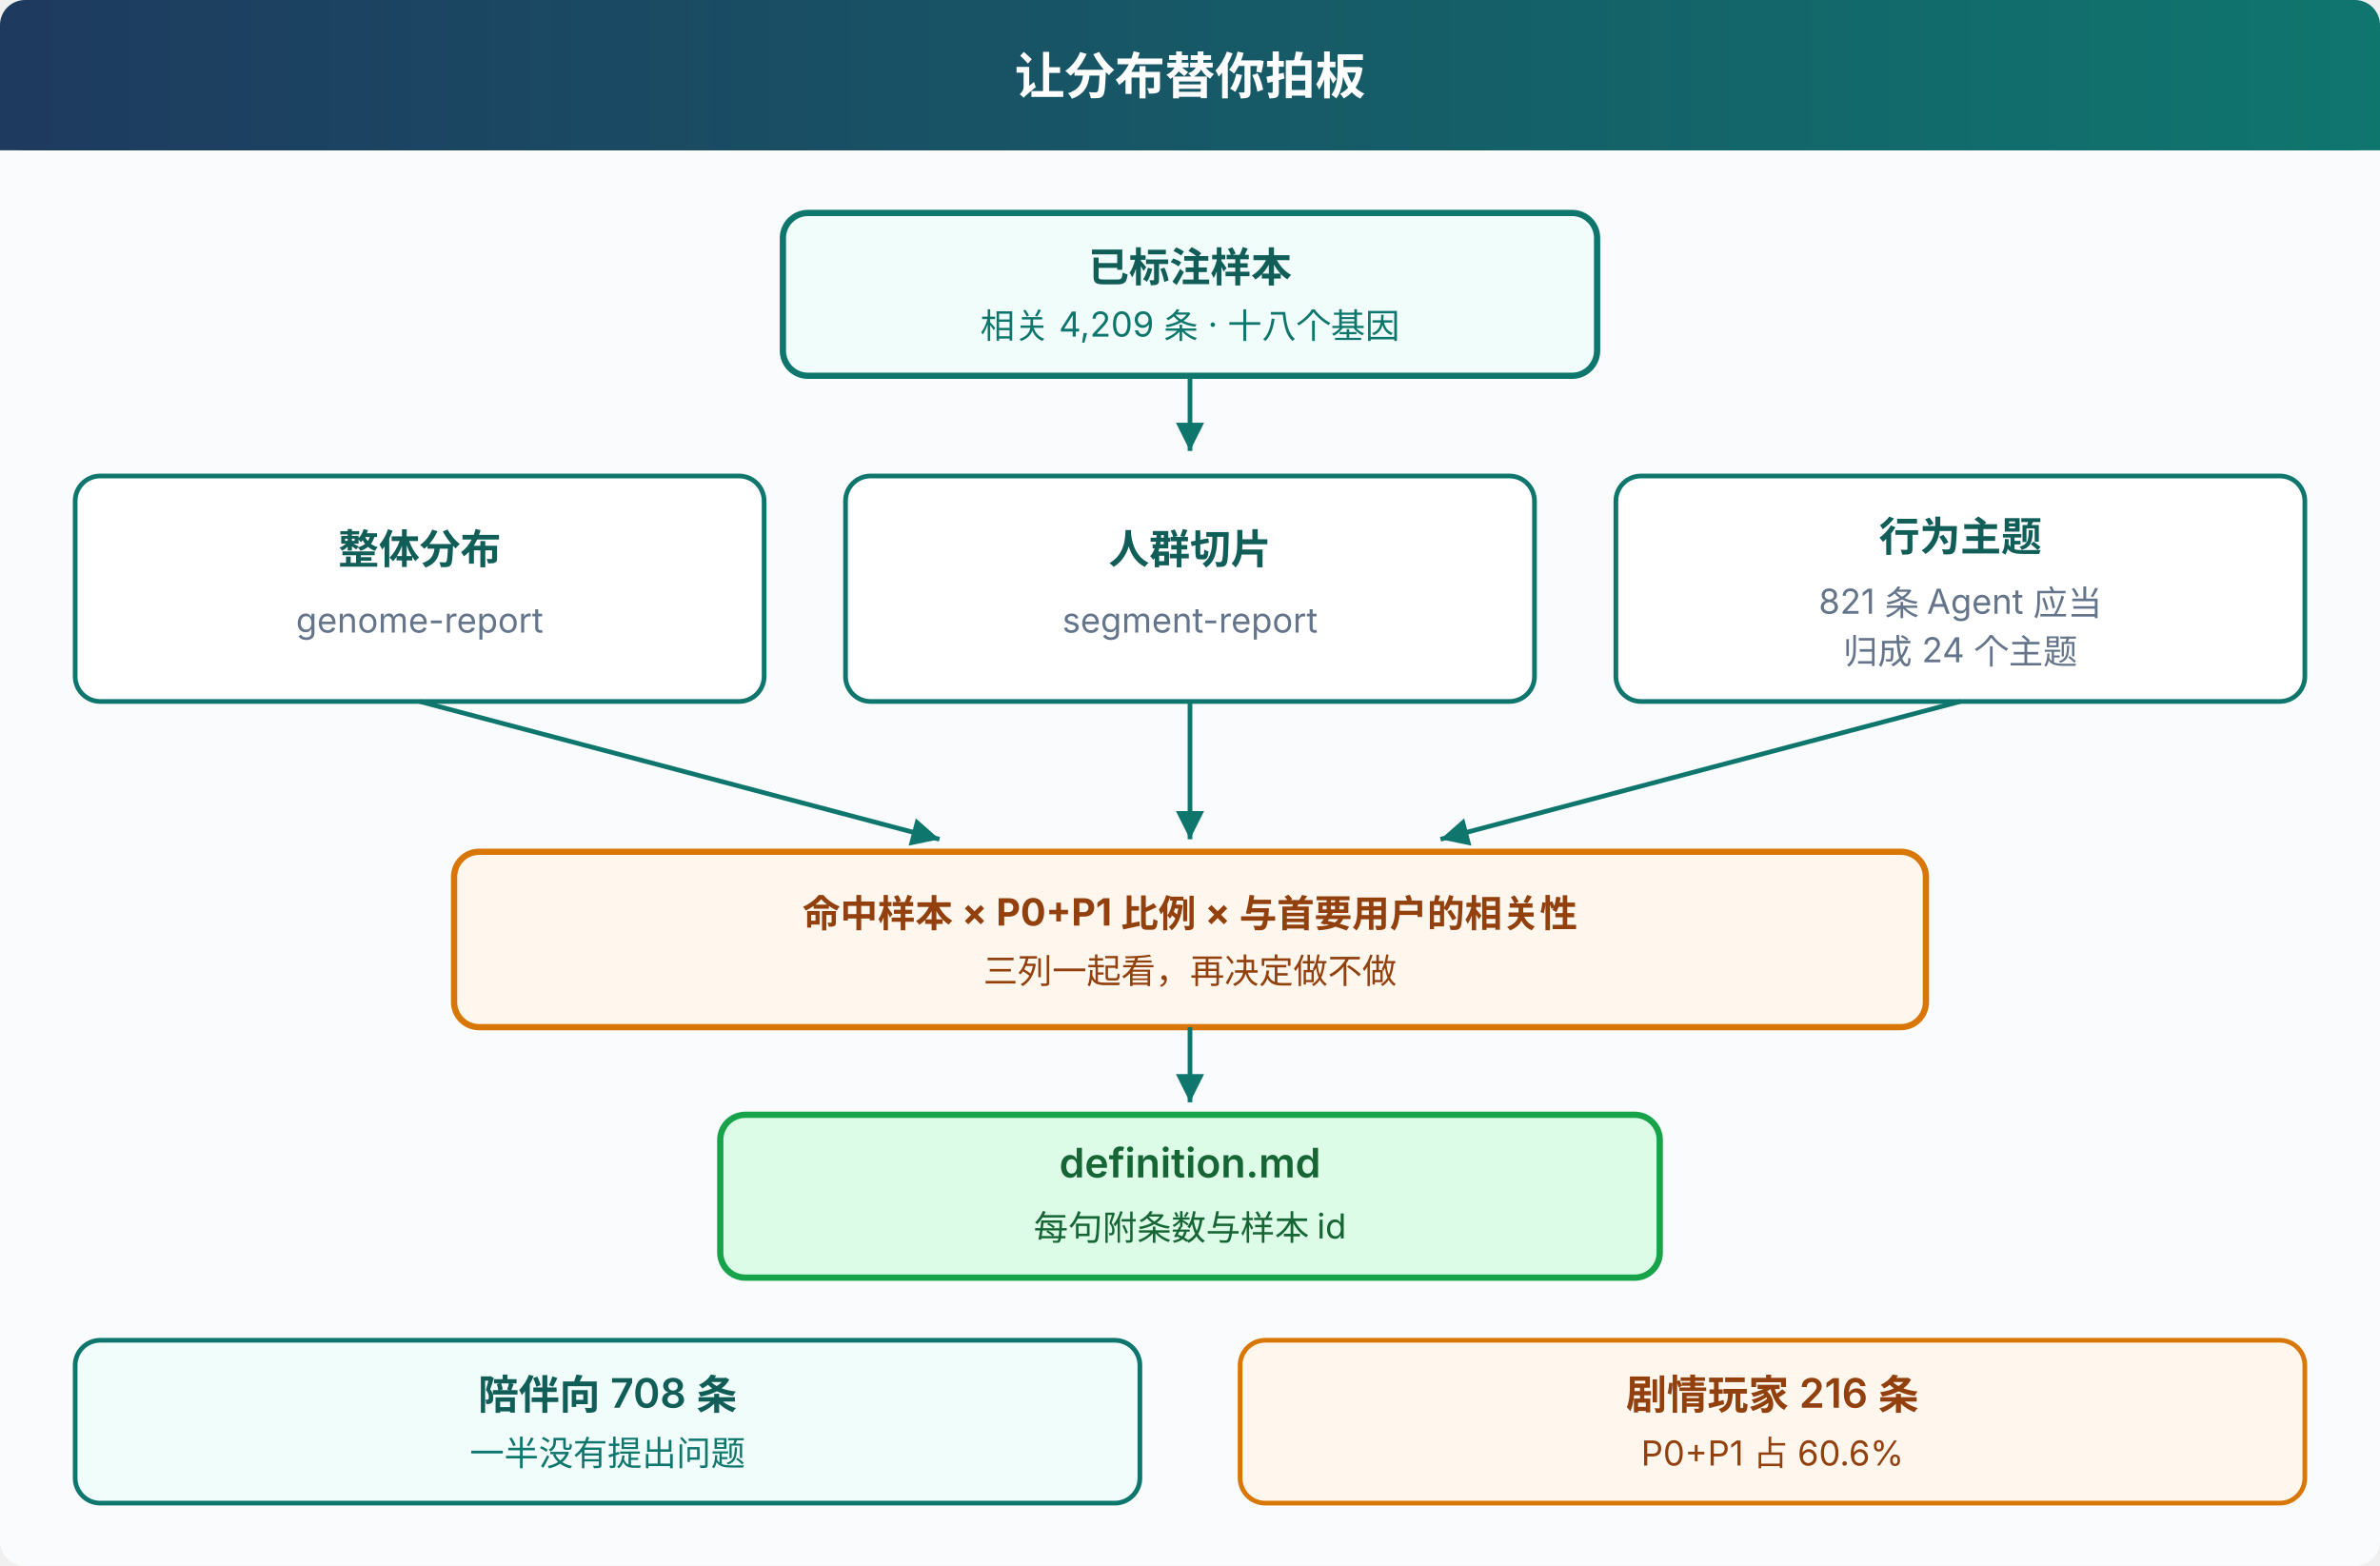
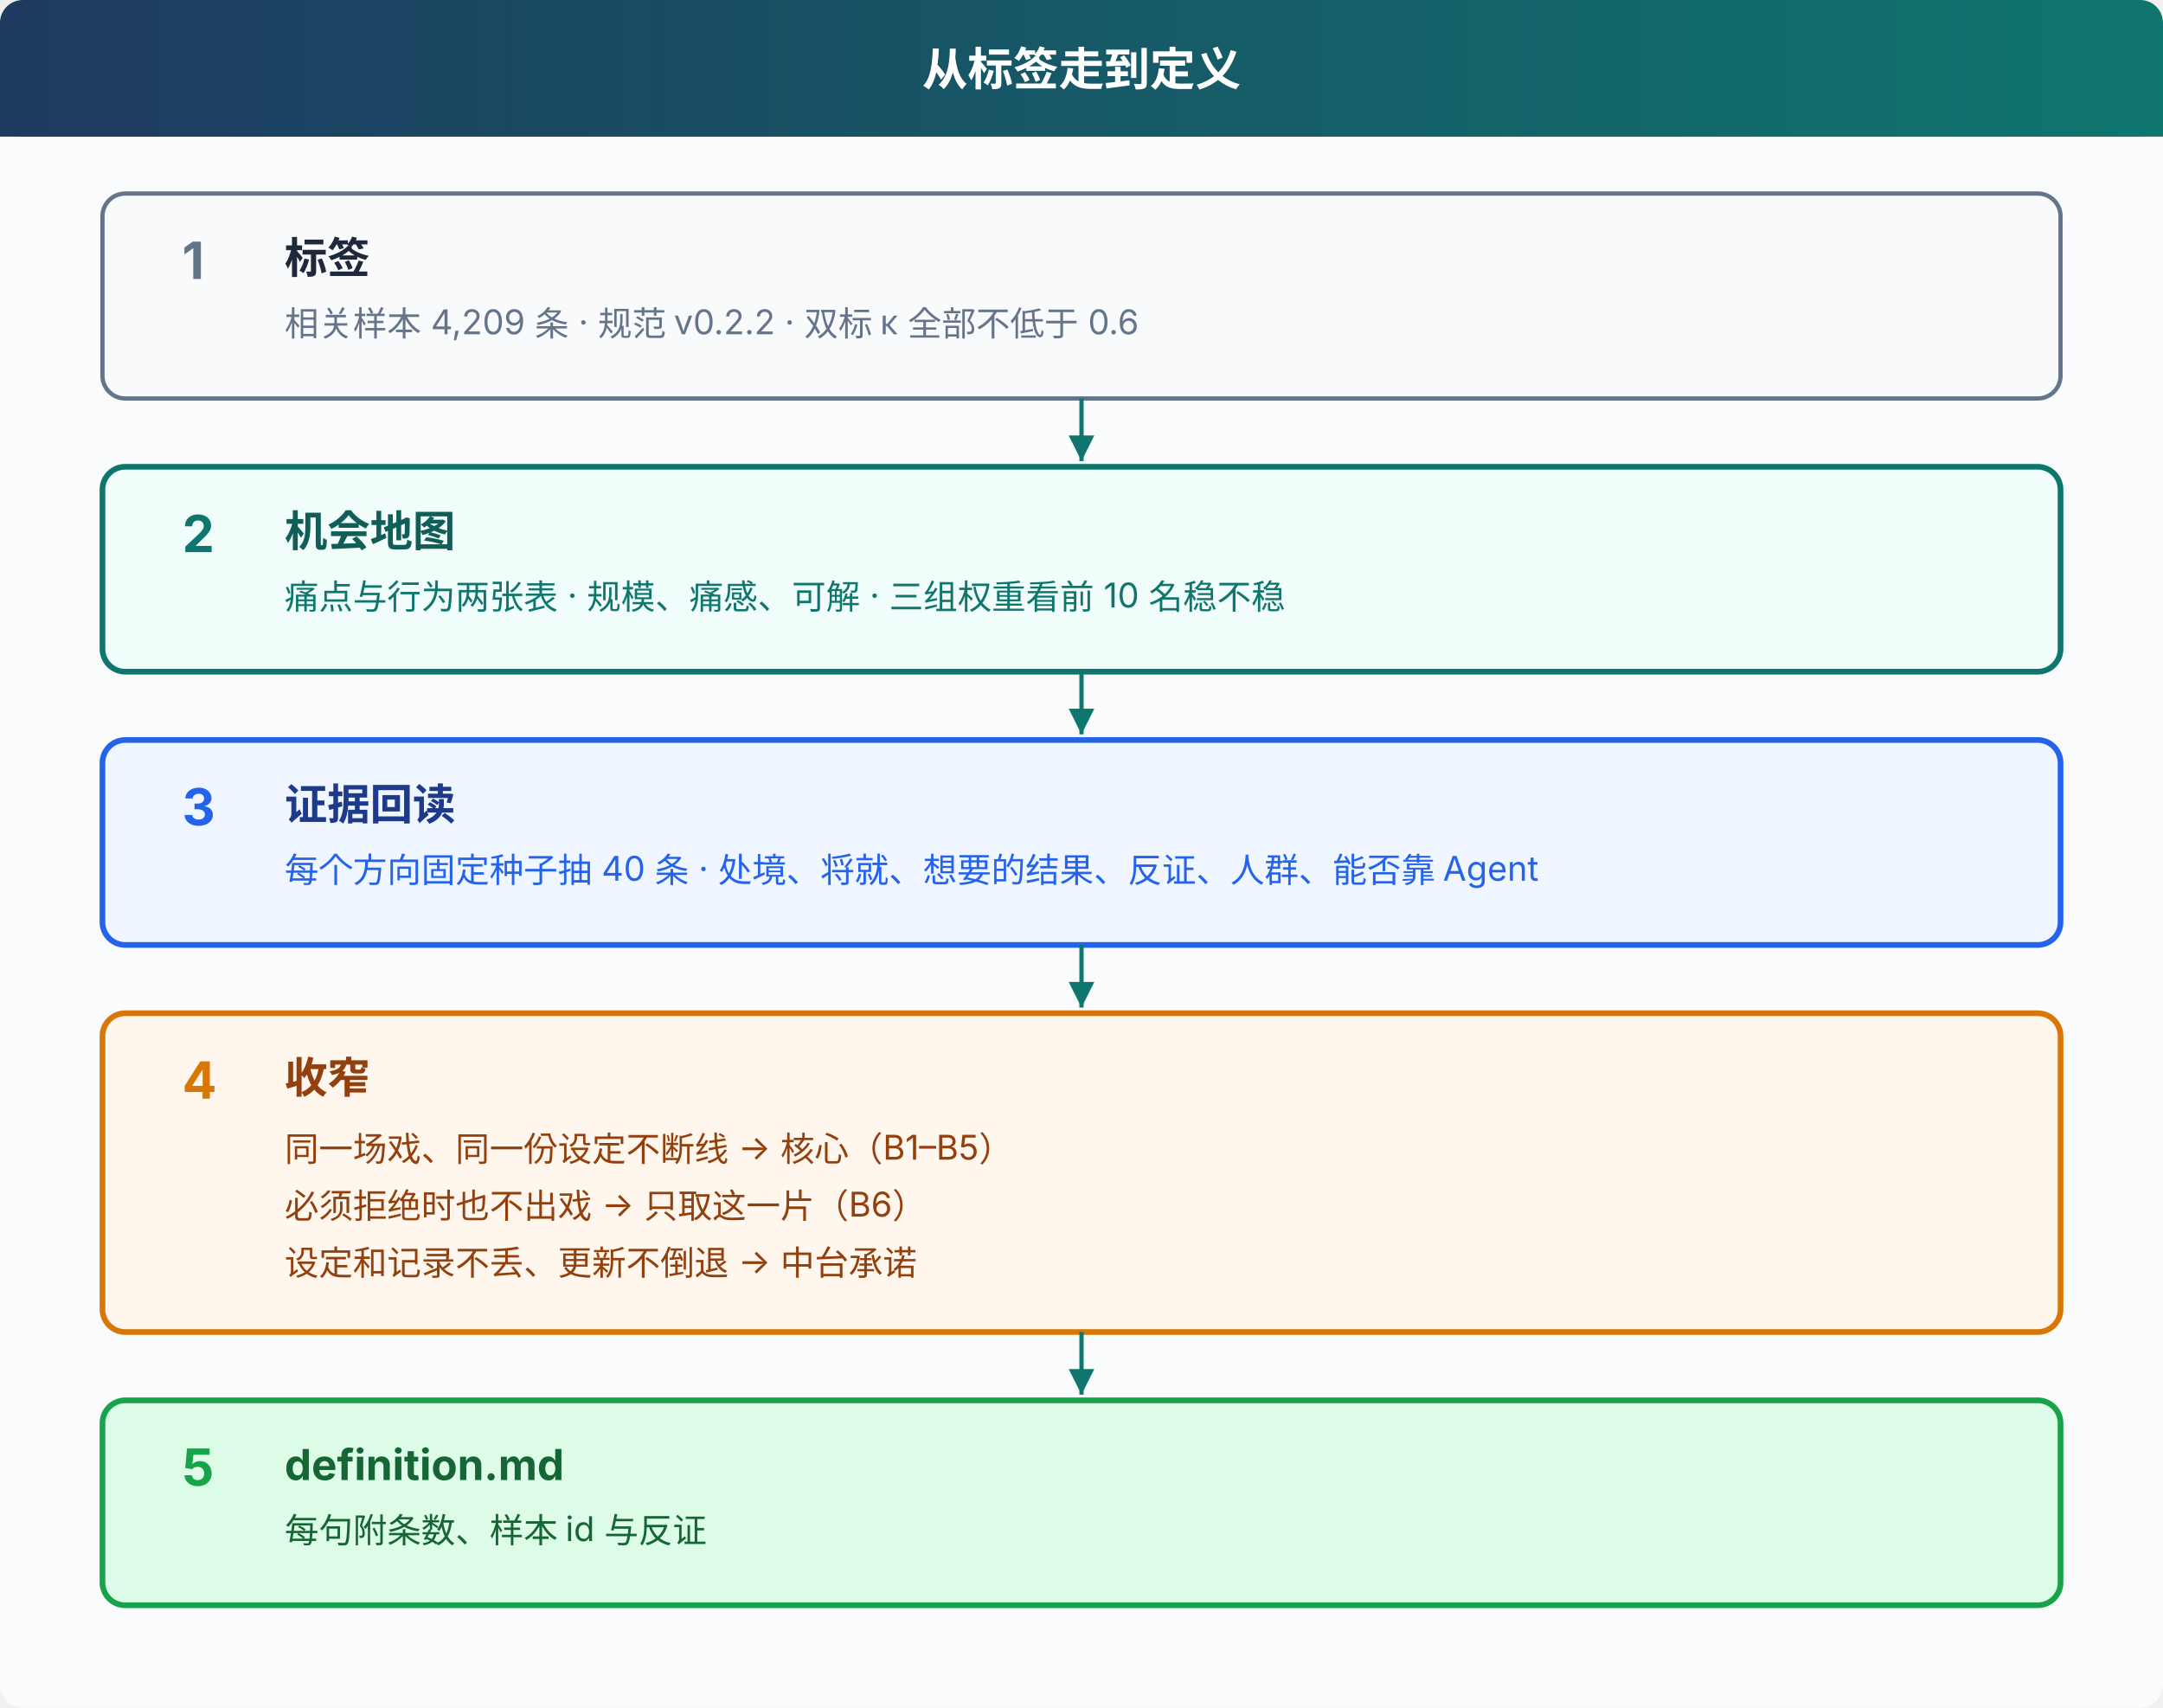
- <svg xmlns="http://www.w3.org/2000/svg" viewBox="0 0 760 500" font-family="system-ui, -apple-system, sans-serif">
+ <svg xmlns="http://www.w3.org/2000/svg" viewBox="0 0 760 600" font-family="system-ui, -apple-system, sans-serif">
  <defs>
    <linearGradient id="s06-header" x1="0" y1="0" x2="1" y2="0">
      <stop offset="0%" stop-color="#1e3a5f" />
      <stop offset="100%" stop-color="#0f766e" />
    </linearGradient>
    <marker id="s06-arrow" viewBox="0 0 10 10" refX="10" refY="5" markerWidth="6" markerHeight="6" orient="auto-start-reverse">
      <path d="M 0 0 L 10 5 L 0 10 z" fill="#0f766e" />
    </marker>
  </defs>
-   <rect width="760" height="500" fill="#fafbfc" rx="8" />
+   <rect width="760" height="600" fill="#fafbfc" rx="8" />
  <rect x="0" y="0" width="760" height="48" fill="url(#s06-header)" rx="8" />
  <rect x="0" y="40" width="760" height="8" fill="url(#s06-header)" />
-   <text x="380" y="30" fill="#fff" font-size="16" font-weight="700" text-anchor="middle">让分布替你拍板</text>
-   <rect x="250" y="68" width="260" height="52" rx="8" fill="#f0fdfa" stroke="#0f766e" stroke-width="2" />
-   <text x="380" y="90" fill="#115e59" font-size="13" font-weight="600" text-anchor="middle">已标注样本</text>
-   <text x="380" y="108" fill="#0f766e" font-size="11" text-anchor="middle">相关 4,209 条 · 十八个基因</text>
-   <line x1="380" y1="120" x2="380" y2="144" stroke="#0f766e" stroke-width="1.5" marker-end="url(#s06-arrow)" />
-   <rect x="24" y="152" width="220" height="72" rx="8" fill="#fff" stroke="#0f766e" stroke-width="1.5" />
-   <text x="134" y="180" fill="#115e59" font-size="13" font-weight="600" text-anchor="middle">整体分布</text>
-   <text x="134" y="202" fill="#64748b" font-size="11" text-anchor="middle">genome-report</text>
-   <rect x="270" y="152" width="220" height="72" rx="8" fill="#fff" stroke="#0f766e" stroke-width="1.5" />
-   <text x="380" y="180" fill="#115e59" font-size="13" font-weight="600" text-anchor="middle">人群切片</text>
-   <text x="380" y="202" fill="#64748b" font-size="11" text-anchor="middle">segment-report</text>
-   <rect x="516" y="152" width="220" height="72" rx="8" fill="#fff" stroke="#0f766e" stroke-width="1.5" />
-   <text x="626" y="176" fill="#115e59" font-size="13" font-weight="600" text-anchor="middle">行为主题</text>
-   <text x="626" y="196" fill="#64748b" font-size="11" text-anchor="middle">821 条 Agent 应当</text>
-   <text x="626" y="212" fill="#64748b" font-size="11" text-anchor="middle">归成 24 个主题</text>
-   <line x1="134" y1="224" x2="300" y2="268" stroke="#0f766e" stroke-width="1.5" marker-end="url(#s06-arrow)" />
-   <line x1="380" y1="224" x2="380" y2="268" stroke="#0f766e" stroke-width="1.5" marker-end="url(#s06-arrow)" />
-   <line x1="626" y1="224" x2="460" y2="268" stroke="#0f766e" stroke-width="1.5" marker-end="url(#s06-arrow)" />
-   <rect x="145" y="272" width="470" height="56" rx="8" fill="#fff7ed" stroke="#d97706" stroke-width="2" />
-   <text x="380" y="296" fill="#92400e" font-size="12" font-weight="700" text-anchor="middle">命中样本 × P0+P1 比例 × 与首要用户的相关性</text>
-   <text x="380" y="314" fill="#92400e" font-size="11" text-anchor="middle">三列一起看，再决定做不做</text>
-   <line x1="380" y1="328" x2="380" y2="352" stroke="#0f766e" stroke-width="1.5" marker-end="url(#s06-arrow)" />
-   <rect x="230" y="356" width="300" height="52" rx="8" fill="#dcfce7" stroke="#16a34a" stroke-width="2" />
-   <text x="380" y="376" fill="#166534" font-size="13" font-weight="600" text-anchor="middle">definition.md</text>
-   <text x="380" y="396" fill="#166534" font-size="11" text-anchor="middle">每句附条数与样本 id</text>
-   <rect x="24" y="428" width="340" height="52" rx="8" fill="#f0fdfa" stroke="#0f766e" stroke-width="1.5" />
-   <text x="194" y="450" fill="#115e59" font-size="13" font-weight="600" text-anchor="middle">陪伴向 708 条</text>
-   <text x="194" y="468" fill="#0f766e" font-size="11" text-anchor="middle">一半没有提出问题</text>
-   <rect x="396" y="428" width="340" height="52" rx="8" fill="#fff7ed" stroke="#d97706" stroke-width="1.5" />
-   <text x="566" y="450" fill="#92400e" font-size="13" font-weight="600" text-anchor="middle">剧情玩家 216 条</text>
-   <text x="566" y="468" fill="#92400e" font-size="11" text-anchor="middle">P0+P1 占 60.6%</text>
+   <text x="380" y="30" fill="#fff" font-size="16" font-weight="700" text-anchor="middle">从标签走到定义</text>
+   <rect x="36" y="68" width="688" height="72" rx="8" fill="#f8fafc" stroke="#64748b" stroke-width="1.5" />
+   <text x="64" y="98" fill="#64748b" font-size="18" font-weight="700">1</text>
+   <text x="100" y="96" fill="#1e293b" font-size="15" font-weight="700">标签</text>
+   <text x="100" y="118" fill="#64748b" font-size="12">相关样本 4,209 条 · 规范 v0.2.2 · 双标 κ 全部不低于 0.6</text>
+   <line x1="380" y1="140" x2="380" y2="162" stroke="#0f766e" stroke-width="1.5" marker-end="url(#s06-arrow)" />
+   <rect x="36" y="164" width="688" height="72" rx="8" fill="#f0fdfa" stroke="#0f766e" stroke-width="2" />
+   <text x="64" y="194" fill="#0f766e" font-size="18" font-weight="700">2</text>
+   <text x="100" y="192" fill="#115e59" font-size="15" font-weight="700">机会地图</text>
+   <text x="100" y="214" fill="#0f766e" font-size="12">痛点与行为两张表 · 规模、痛感、可解 · 三组权重看前 10 名稳不稳</text>
+   <line x1="380" y1="236" x2="380" y2="258" stroke="#0f766e" stroke-width="1.5" marker-end="url(#s06-arrow)" />
+   <rect x="36" y="260" width="688" height="72" rx="8" fill="#eff6ff" stroke="#2563eb" stroke-width="2" />
+   <text x="64" y="290" fill="#2563eb" font-size="18" font-weight="700">3</text>
+   <text x="100" y="288" fill="#1e3a8a" font-size="15" font-weight="700">证据回读</text>
+   <text x="100" y="310" fill="#2563eb" font-size="12">每个方向固定种子抽 40 条 · 处境、将就、想要的结果、反证、人群、能否靠 Agent</text>
+   <line x1="380" y1="332" x2="380" y2="354" stroke="#0f766e" stroke-width="1.5" marker-end="url(#s06-arrow)" />
+   <rect x="36" y="356" width="688" height="112" rx="8" fill="#fff7ed" stroke="#d97706" stroke-width="2" />
+   <text x="64" y="386" fill="#d97706" font-size="18" font-weight="700">4</text>
+   <text x="100" y="384" fill="#92400e" font-size="15" font-weight="700">收窄</text>
+   <text x="100" y="408" fill="#92400e" font-size="12">同一场戏、同一份设定不断线 → 核心（B1–B5）</text>
+   <text x="100" y="428" fill="#92400e" font-size="12">必须拒绝时也不出戏 → 只取这一片（B6）</text>
+   <text x="100" y="448" fill="#92400e" font-size="12">设定和记录不丢、更新不倒退 → 中台承诺</text>
+   <line x1="380" y1="468" x2="380" y2="490" stroke="#0f766e" stroke-width="1.5" marker-end="url(#s06-arrow)" />
+   <rect x="36" y="492" width="688" height="72" rx="8" fill="#dcfce7" stroke="#16a34a" stroke-width="2" />
+   <text x="64" y="522" fill="#16a34a" font-size="18" font-weight="700">5</text>
+   <text x="100" y="520" fill="#166534" font-size="15" font-weight="700">definition.md</text>
+   <text x="100" y="542" fill="#166534" font-size="12">每句附条数、样本 id 与反证</text>
</svg>
